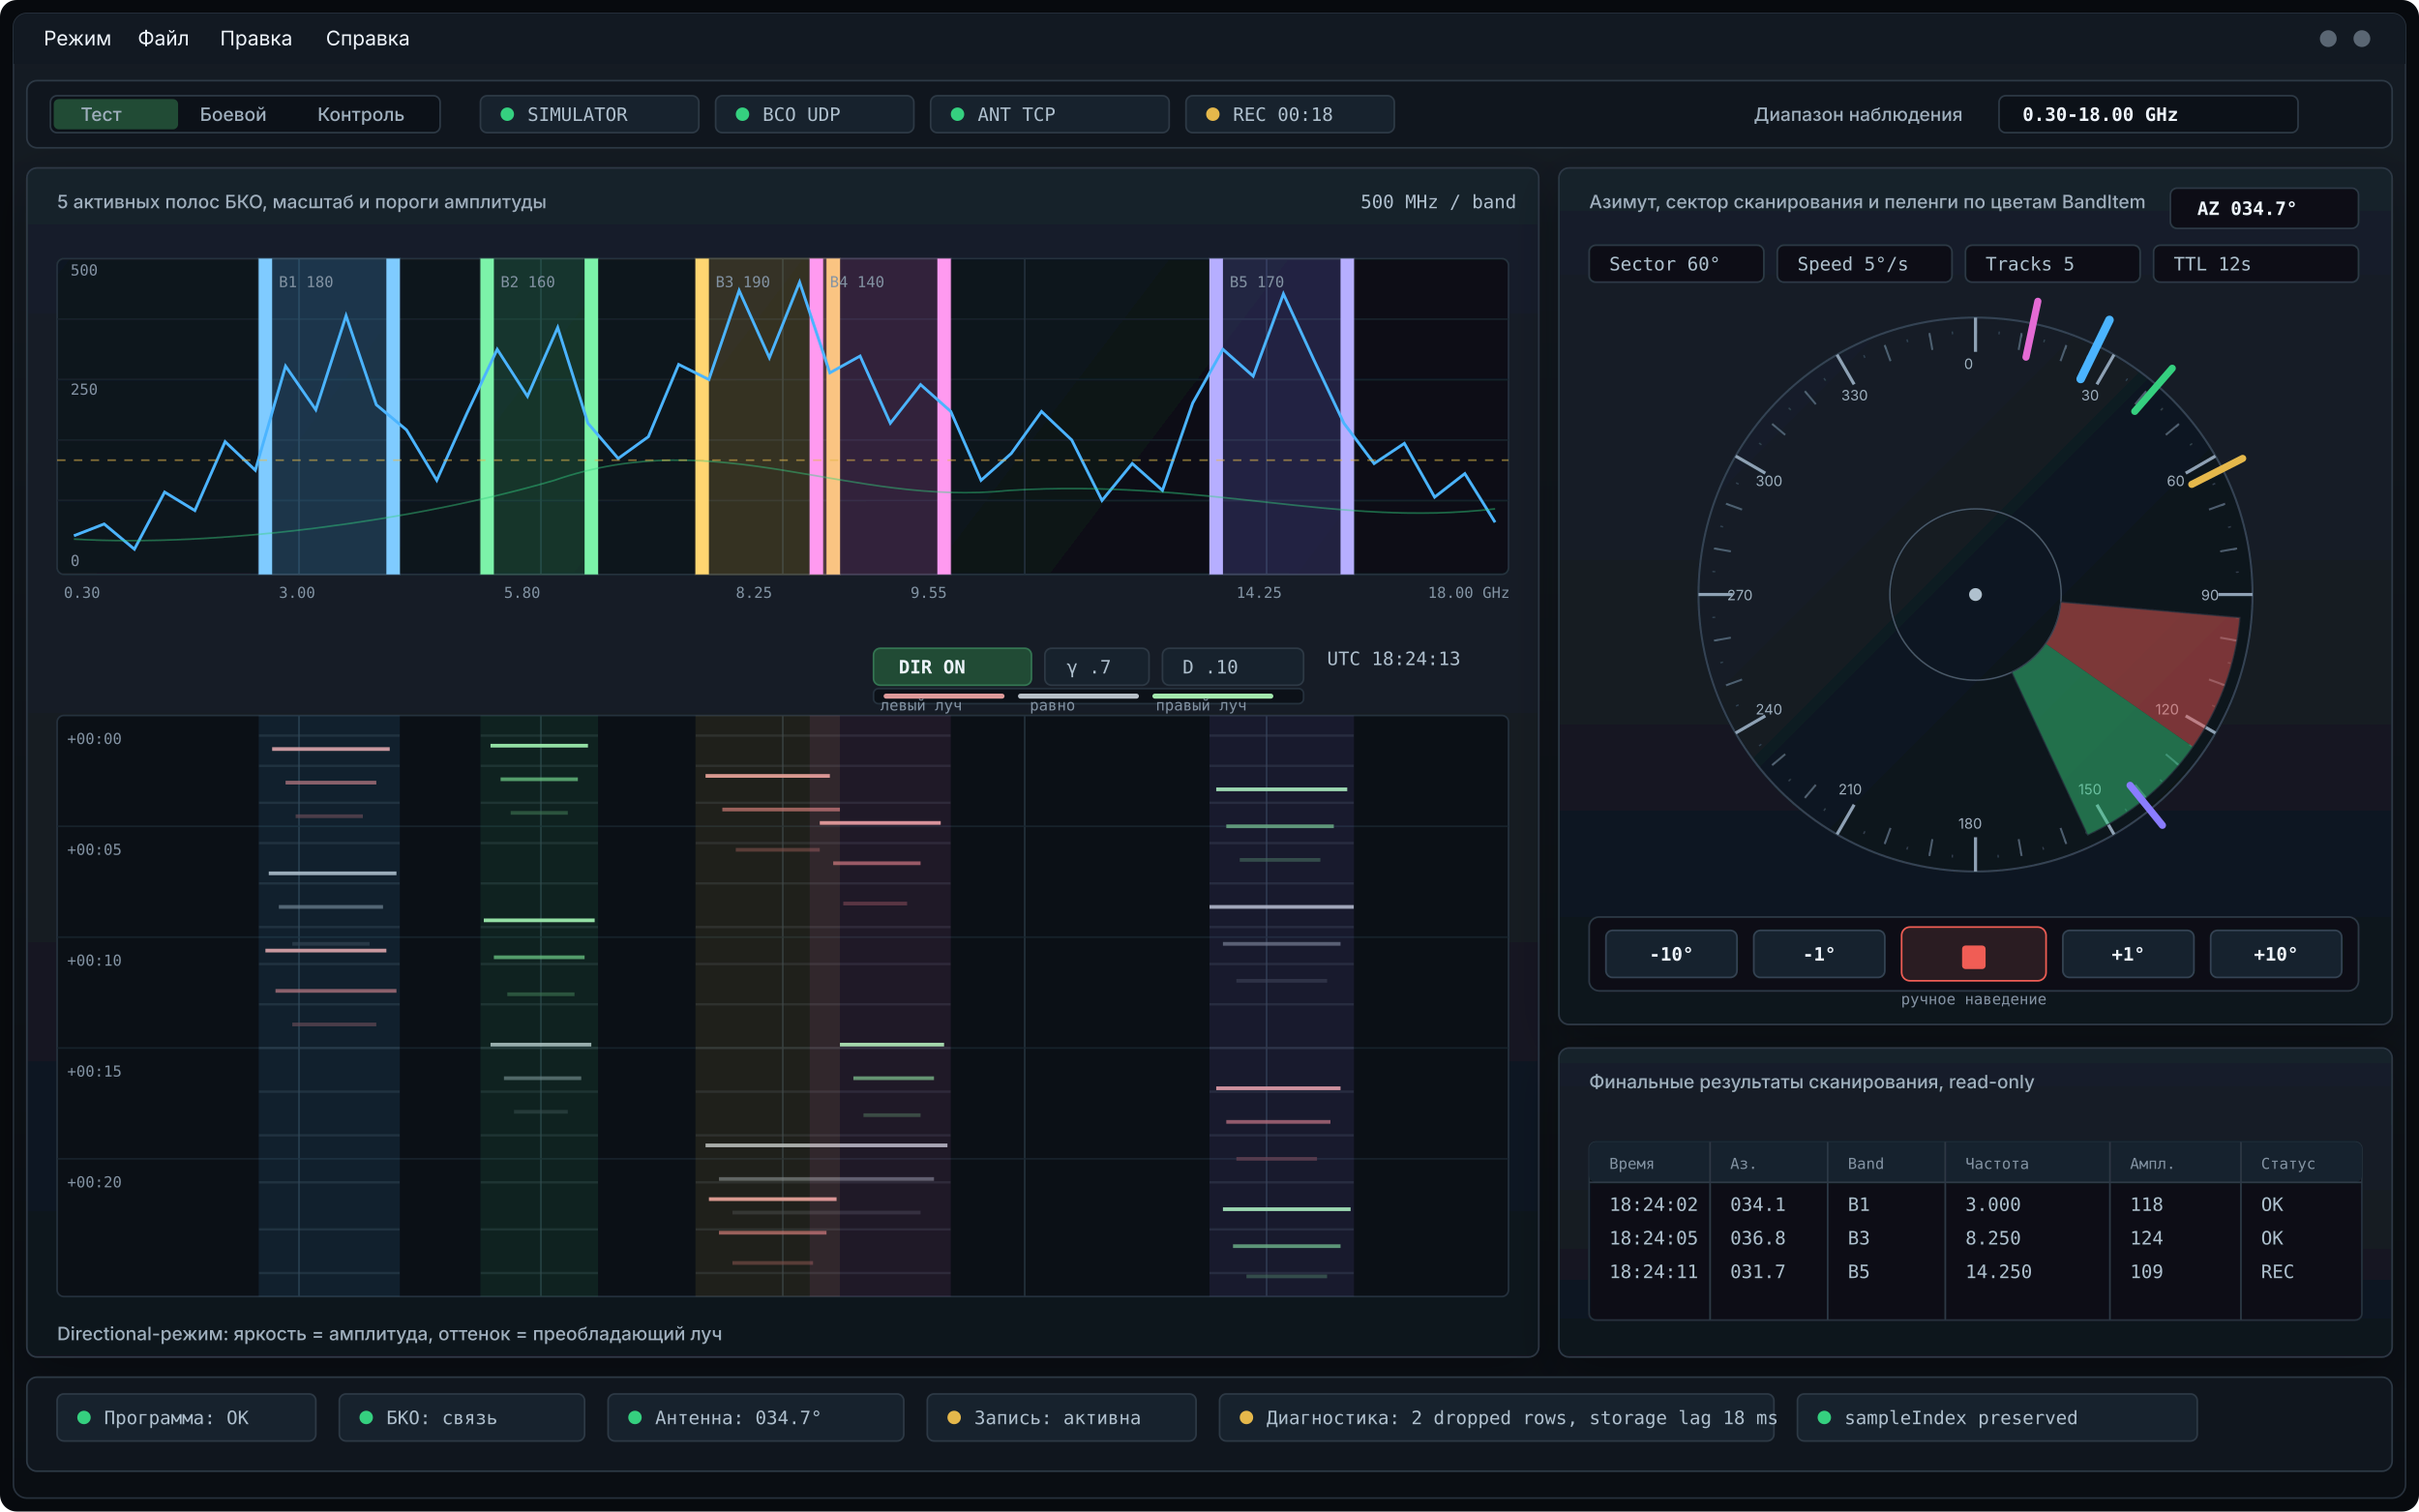
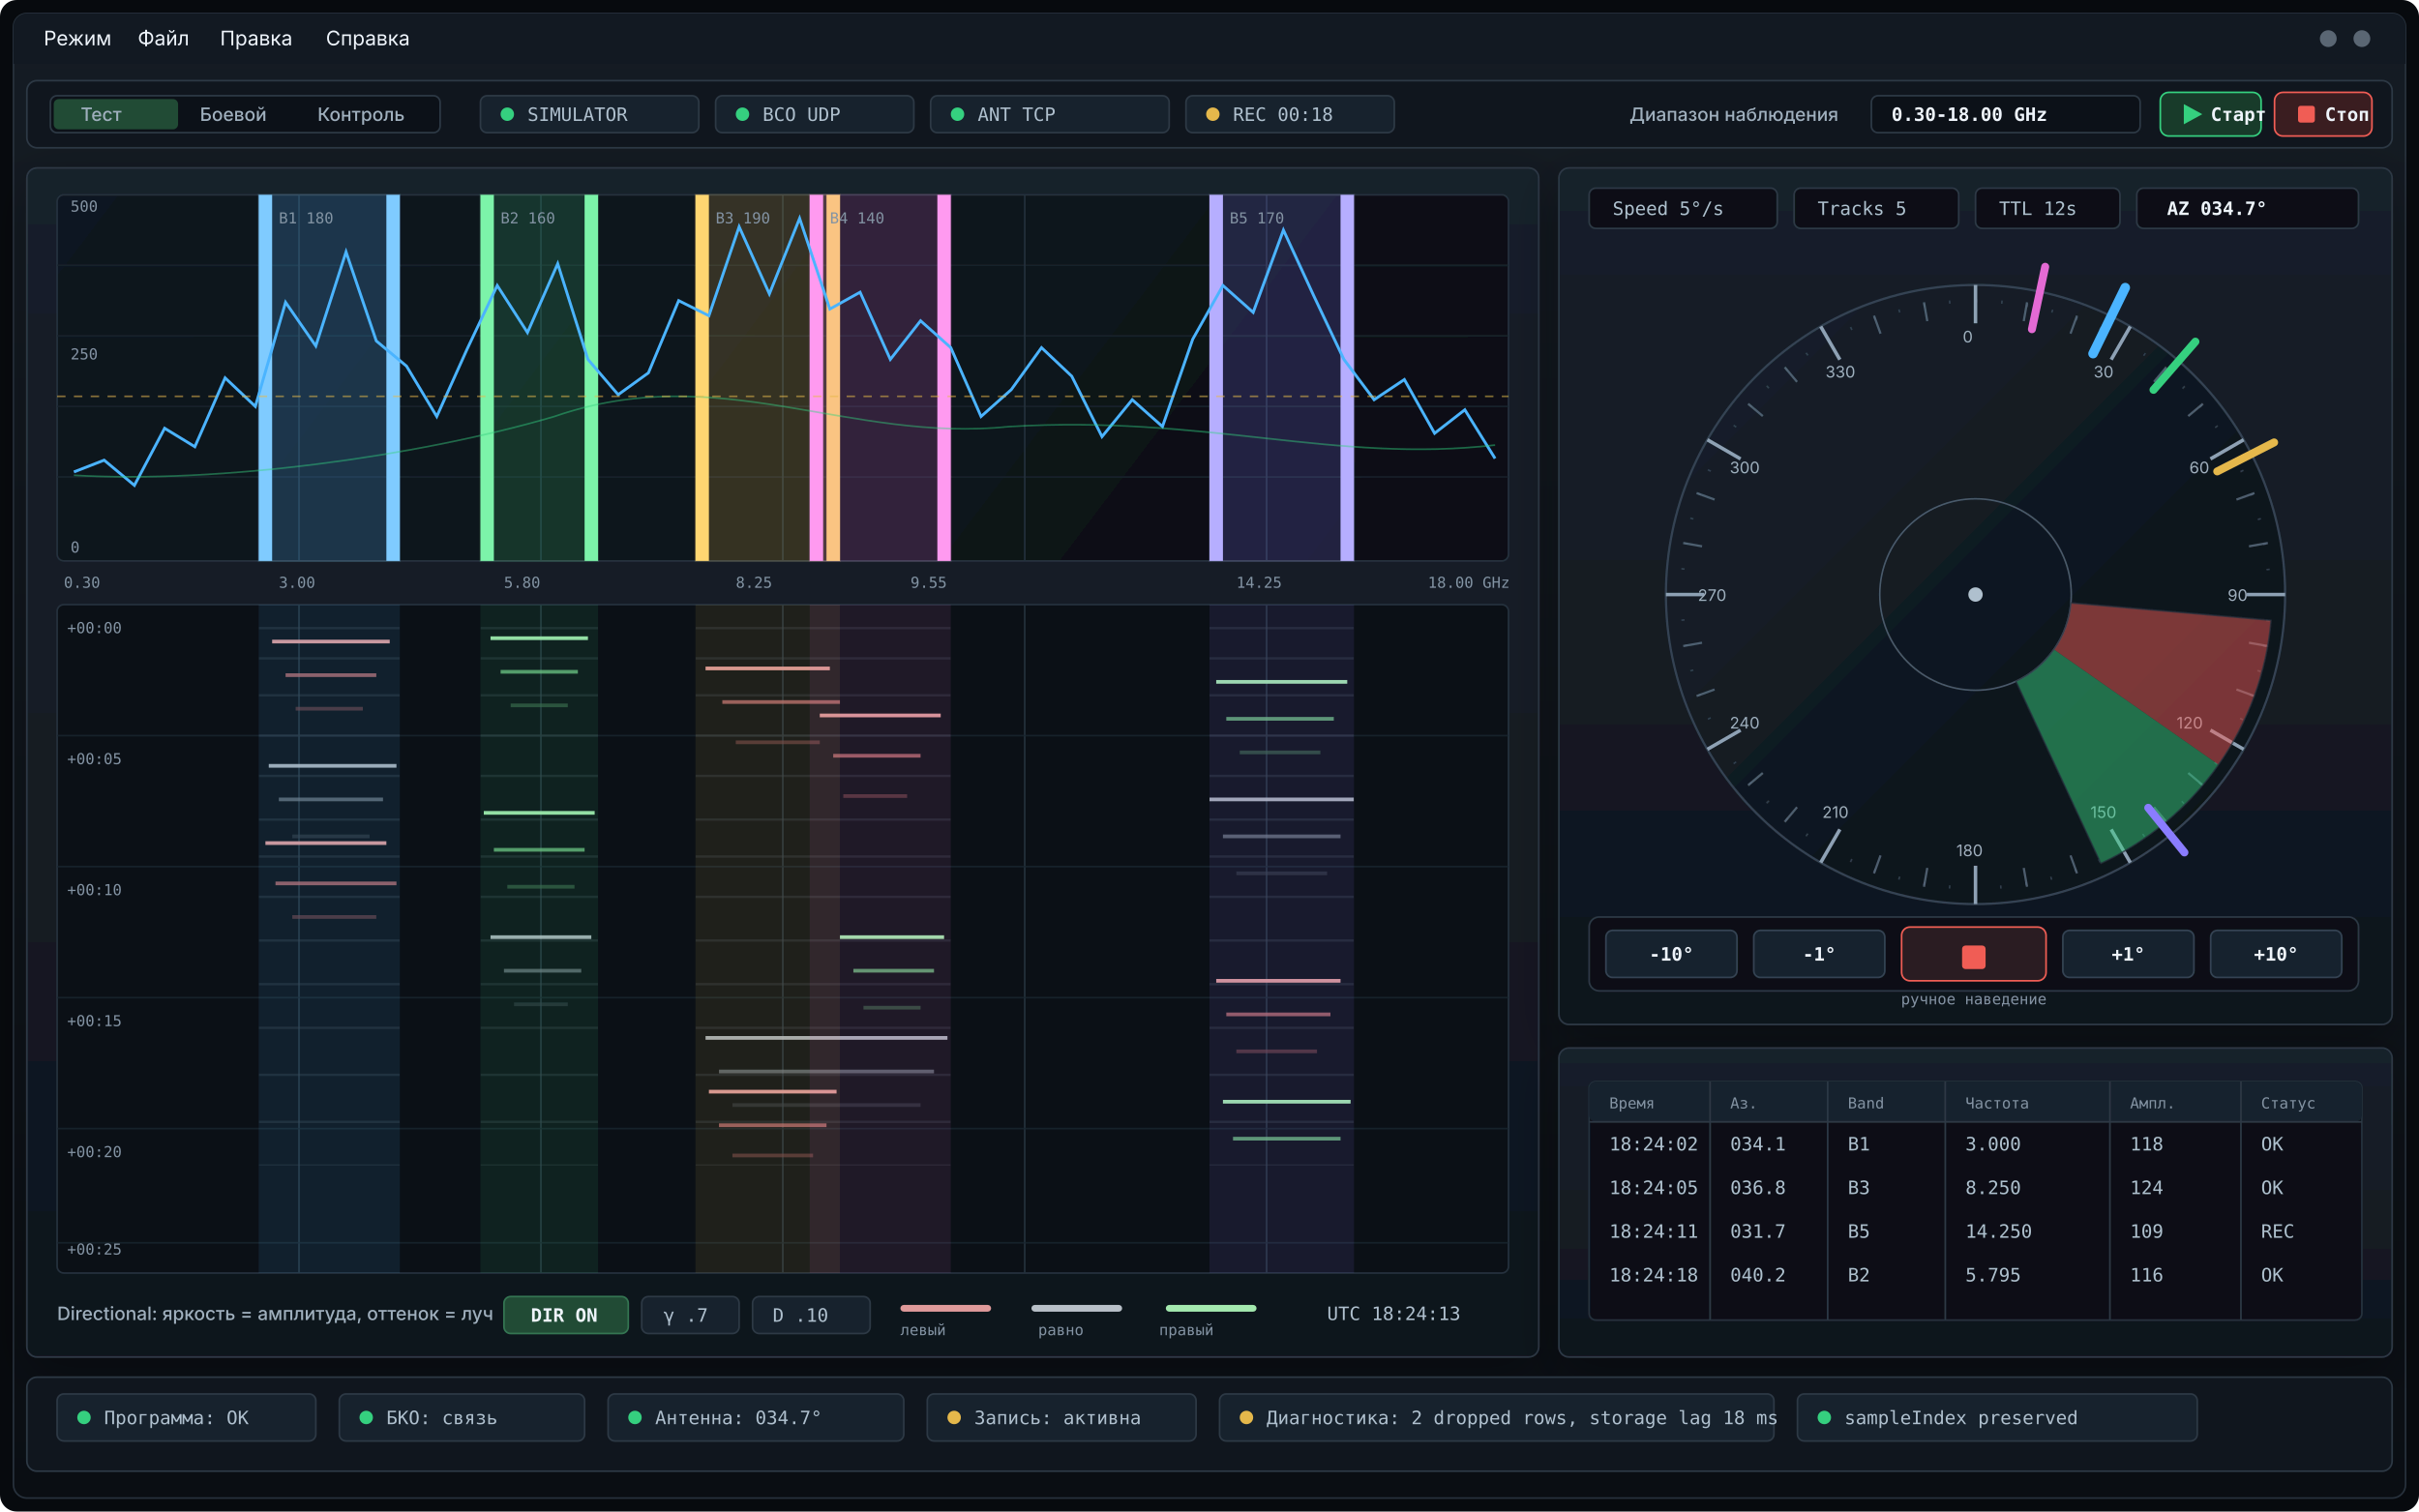
<svg xmlns="http://www.w3.org/2000/svg" width="1440" height="900" viewBox="0 0 1440 900" fill="none">
  <defs>
    <linearGradient id="chromeGrad" x1="0" y1="0" x2="0" y2="900" gradientUnits="userSpaceOnUse">
      <stop offset="0" stop-color="#151C24" />
      <stop offset="1" stop-color="#0A0E13" />
    </linearGradient>
    <linearGradient id="panelGrad" x1="0" y1="0" x2="0" y2="1">
      <stop offset="0" stop-color="#16202A" />
      <stop offset="1" stop-color="#10161E" />
    </linearGradient>
    <linearGradient id="plotGrad" x1="16" y1="116" x2="916" y2="799" gradientUnits="userSpaceOnUse">
      <stop offset="0" stop-color="#101720" />
      <stop offset="1" stop-color="#090D13" />
    </linearGradient>
    <linearGradient id="dialFace" x1="976" y1="146" x2="1376" y2="546" gradientUnits="userSpaceOnUse">
      <stop offset="0" stop-color="#17222D" />
      <stop offset="1" stop-color="#0B1016" />
    </linearGradient>
    <clipPath id="waterfallActiveBands" clipPathUnits="userSpaceOnUse">
-       <rect x="154" y="426" width="84" height="346" />
-       <rect x="286" y="426" width="70" height="346" />
-       <rect x="414" y="426" width="86" height="346" />
-       <rect x="482" y="426" width="84" height="346" />
-       <rect x="720" y="426" width="86" height="346" />
+       <rect x="154" y="360" width="84" height="398" />
+       <rect x="286" y="360" width="70" height="398" />
+       <rect x="414" y="360" width="86" height="398" />
+       <rect x="482" y="360" width="84" height="398" />
+       <rect x="720" y="360" width="86" height="398" />
    </clipPath>
    <filter id="panelShadow" x="-10%" y="-10%" width="120%" height="120%" color-interpolation-filters="sRGB">
      <feDropShadow dx="0" dy="10" stdDeviation="15" flood-color="#000000" flood-opacity="0.28" />
    </filter>
    <style>
      .windowText { font-family: Inter, Arial, sans-serif; font-size: 12px; fill: #EEF4FB; }
      .title { font-family: Inter, Arial, sans-serif; font-size: 18px; font-weight: 700; fill: #EEF4FB; letter-spacing: 0; }
      .section { font-family: Inter, Arial, sans-serif; font-size: 12px; font-weight: 700; fill: #EEF4FB; letter-spacing: 0; }
      .label { font-family: Inter, Arial, sans-serif; font-size: 11px; font-weight: 500; fill: #9FAFBD; letter-spacing: 0; }
      .muted { font-family: Inter, Arial, sans-serif; font-size: 10px; fill: #627182; letter-spacing: 0; }
      .dialLabel { font-family: Inter, Arial, sans-serif; font-size: 10px; fill: #9FAFBD; letter-spacing: 0; }
      .mono { font-family: "JetBrains Mono", Consolas, monospace; font-size: 11px; fill: #AFC0CE; letter-spacing: 0; }
      .monoStrong { font-family: "JetBrains Mono", Consolas, monospace; font-size: 11px; font-weight: 600; fill: #EEF4FB; letter-spacing: 0; }
      .microMono { font-family: "JetBrains Mono", Consolas, monospace; font-size: 9px; fill: #8393A3; letter-spacing: 0; }
      .panel { fill: url(#panelGrad); stroke: #2D3945; stroke-width: 1; }
      .inset { fill: #0C1118; stroke: #25313D; stroke-width: 1; }
      .grid { stroke: #22303B; stroke-width: 1; }
      .gridSoft { stroke: #1A2630; stroke-width: 1; opacity: 0.78; }
      .divider { stroke: #2D3945; stroke-width: 1; }
      .chip { fill: #17222D; stroke: #2D3945; stroke-width: 1; }
      .good { fill: #35D07F; }
      .warn { fill: #E5B84B; }
      .bad { fill: #F05D55; }
      .cyan { fill: #4BB4FF; }
      .blueStroke { stroke: #4BB4FF; }
      .greenStroke { stroke: #35D07F; }
      .redStroke { stroke: #F05D55; }
      .amberStroke { stroke: #E5B84B; }
      .magentaStroke { stroke: #E46BD4; }
      .violetStroke { stroke: #8A7CFF; }
      .orangeStroke { stroke: #FF9C55; }
      .wfLeftLow { stroke: #6F4146; }
      .wfLeft { stroke: #B96C70; }
      .wfLeftHigh { stroke: #DF9A9A; }
      .wfNeutralLow { stroke: #343D47; }
      .wfNeutral { stroke: #747E88; }
      .wfNeutralHigh { stroke: #B8C0C8; }
      .wfRightLow { stroke: #3B6549; }
      .wfRight { stroke: #6EBE80; }
      .wfRightHigh { stroke: #A3E9AE; }
    </style>
  </defs>
  <rect width="1440" height="900" rx="10" fill="#070A0E" />
  <rect x="8" y="8" width="1424" height="884" rx="8" fill="url(#chromeGrad)" stroke="#27313C" />
  <g id="top-chrome">
    <rect x="8" y="8" width="1424" height="30" rx="8" fill="#121922" />
    <rect x="8" y="30" width="1424" height="8" fill="#121922" />
    <text x="26" y="27" class="windowText">Режим</text>
    <text x="82" y="27" class="windowText">Файл</text>
    <text x="131" y="27" class="windowText">Правка</text>
    <text x="194" y="27" class="windowText">Справка</text>
    <circle cx="1386" cy="23" r="5" fill="#5A6673" />
    <circle cx="1406" cy="23" r="5" fill="#5A6673" />
  </g>
  <g id="toolbar">
    <rect x="16" y="48" width="1408" height="40" rx="6" fill="#10161E" stroke="#2D3945" />
    <g id="mode-segment">
      <rect x="30" y="57" width="232" height="22" rx="4" fill="#0C1118" stroke="#2D3945" />
      <rect x="32" y="59" width="74" height="18" rx="3" fill="#214B35" />
      <text x="48" y="72" class="label" fill="#DDF8E9">Тест</text>
      <text x="119" y="72" class="label">Боевой</text>
      <text x="189" y="72" class="label">Контроль</text>
    </g>
    <g id="toolbar-status">
      <rect x="286" y="57" width="130" height="22" rx="4" class="chip" />
      <circle cx="302" cy="68" r="4" class="good" />
      <text x="314" y="72" class="mono">SIMULATOR</text>
      <rect x="426" y="57" width="118" height="22" rx="4" class="chip" />
      <circle cx="442" cy="68" r="4" class="good" />
      <text x="454" y="72" class="mono">BCO UDP</text>
      <rect x="554" y="57" width="142" height="22" rx="4" class="chip" />
      <circle cx="570" cy="68" r="4" class="good" />
      <text x="582" y="72" class="mono">ANT TCP</text>
      <rect x="706" y="57" width="124" height="22" rx="4" class="chip" />
      <circle cx="722" cy="68" r="4" class="warn" />
      <text x="734" y="72" class="mono">REC 00:18</text>
    </g>
    <g id="viewport-control">
-       <text x="1044" y="72" class="label">Диапазон наблюдения</text>
-       <rect x="1190" y="57" width="178" height="22" rx="4" fill="#0C1118" stroke="#2D3945" />
-       <text x="1204" y="72" class="monoStrong">0.30-18.00 GHz</text>
+       <text x="970" y="72" class="label">Диапазон наблюдения</text>
+       <rect x="1114" y="57" width="160" height="22" rx="4" fill="#0C1118" stroke="#2D3945" />
+       <text x="1126" y="72" class="monoStrong">0.30-18.00 GHz</text>
+       <rect x="1286" y="55" width="60" height="26" rx="5" fill="#183B2A" stroke="#35D07F" />
+       <path d="M1300 62 L1300 74 L1311 68 Z" fill="#35D07F" />
+       <text x="1316" y="72" class="monoStrong">Старт</text>
+       <rect x="1354" y="55" width="58" height="26" rx="5" fill="#3A1D20" stroke="#F05D55" />
+       <rect x="1368" y="63" width="10" height="10" rx="1.5" fill="#F05D55" />
+       <text x="1384" y="72" class="monoStrong">Стоп</text>
    </g>
  </g>
  <g id="spectrum-panel" filter="url(#panelShadow)">
    <rect x="16" y="100" width="900" height="708" rx="6" class="panel" />
-     <text x="34" y="124" class="label">5 активных полос БКО, масштаб и пороги амплитуды</text>
-     <text x="810" y="124" class="mono">500 MHz / band</text>
-     <rect x="34" y="154" width="864" height="188" rx="4" fill="url(#plotGrad)" stroke="#25313D" />
+     <rect x="34" y="116" width="864" height="218" rx="4" fill="url(#plotGrad)" stroke="#25313D" />
    <g id="spectrum-grid">
-       <line x1="34" y1="190" x2="898" y2="190" class="gridSoft" />
-       <line x1="34" y1="226" x2="898" y2="226" class="gridSoft" />
-       <line x1="34" y1="262" x2="898" y2="262" class="gridSoft" />
-       <line x1="34" y1="298" x2="898" y2="298" class="gridSoft" />
-       <line x1="178" y1="154" x2="178" y2="342" class="grid" />
-       <line x1="322" y1="154" x2="322" y2="342" class="grid" />
-       <line x1="466" y1="154" x2="466" y2="342" class="grid" />
-       <line x1="610" y1="154" x2="610" y2="342" class="grid" />
-       <line x1="754" y1="154" x2="754" y2="342" class="grid" />
-     </g>
-     <g id="spectrum-band-items">
-       <rect x="154" y="154" width="84" height="188" fill="#4BB4FF" opacity="0.20" stroke="#7FCBFF" />
-       <rect x="154" y="154" width="8" height="188" fill="#7FCBFF" />
-       <rect x="230" y="154" width="8" height="188" fill="#7FCBFF" />
+       <line x1="34" y1="158" x2="898" y2="158" class="gridSoft" />
+       <line x1="34" y1="200" x2="898" y2="200" class="gridSoft" />
+       <line x1="34" y1="242" x2="898" y2="242" class="gridSoft" />
+       <line x1="34" y1="284" x2="898" y2="284" class="gridSoft" />
+       <line x1="178" y1="116" x2="178" y2="334" class="grid" />
+       <line x1="322" y1="116" x2="322" y2="334" class="grid" />
+       <line x1="466" y1="116" x2="466" y2="334" class="grid" />
+       <line x1="610" y1="116" x2="610" y2="334" class="grid" />
+       <line x1="754" y1="116" x2="754" y2="334" class="grid" />
+     </g>
+     <g id="spectrum-band-items" transform="translate(0 -38)">
+       <rect x="154" y="154" width="84" height="218" fill="#4BB4FF" opacity="0.20" stroke="#7FCBFF" />
+       <rect x="154" y="154" width="8" height="218" fill="#7FCBFF" />
+       <rect x="230" y="154" width="8" height="218" fill="#7FCBFF" />
      <text x="166" y="171" class="microMono" fill="#DDF4FF">B1 180</text>
-       <rect x="286" y="154" width="70" height="188" fill="#35D07F" opacity="0.17" stroke="#7CF3A9" />
-       <rect x="286" y="154" width="8" height="188" fill="#7CF3A9" />
-       <rect x="348" y="154" width="8" height="188" fill="#7CF3A9" />
+       <rect x="286" y="154" width="70" height="218" fill="#35D07F" opacity="0.17" stroke="#7CF3A9" />
+       <rect x="286" y="154" width="8" height="218" fill="#7CF3A9" />
+       <rect x="348" y="154" width="8" height="218" fill="#7CF3A9" />
      <text x="298" y="171" class="microMono" fill="#E3FFF0">B2 160</text>
-       <rect x="414" y="154" width="86" height="188" fill="#E5B84B" opacity="0.18" stroke="#FFD671" />
-       <rect x="414" y="154" width="8" height="188" fill="#FFD671" />
-       <rect x="492" y="154" width="8" height="188" fill="#FFD671" />
+       <rect x="414" y="154" width="86" height="218" fill="#E5B84B" opacity="0.18" stroke="#FFD671" />
+       <rect x="414" y="154" width="8" height="218" fill="#FFD671" />
+       <rect x="492" y="154" width="8" height="218" fill="#FFD671" />
      <text x="426" y="171" class="microMono" fill="#FFF2C5">B3 190</text>
-       <rect x="482" y="154" width="84" height="188" fill="#E46BD4" opacity="0.17" stroke="#FF9AF0" />
-       <rect x="482" y="154" width="8" height="188" fill="#FF9AF0" />
-       <rect x="558" y="154" width="8" height="188" fill="#FF9AF0" />
+       <rect x="482" y="154" width="84" height="218" fill="#E46BD4" opacity="0.17" stroke="#FF9AF0" />
+       <rect x="482" y="154" width="8" height="218" fill="#FF9AF0" />
+       <rect x="558" y="154" width="8" height="218" fill="#FF9AF0" />
      <text x="494" y="171" class="microMono" fill="#FFE0FA">B4 140</text>
-       <rect x="720" y="154" width="86" height="188" fill="#8A7CFF" opacity="0.18" stroke="#B6AEFF" />
-       <rect x="720" y="154" width="8" height="188" fill="#B6AEFF" />
-       <rect x="798" y="154" width="8" height="188" fill="#B6AEFF" />
+       <rect x="720" y="154" width="86" height="218" fill="#8A7CFF" opacity="0.18" stroke="#B6AEFF" />
+       <rect x="720" y="154" width="8" height="218" fill="#B6AEFF" />
+       <rect x="798" y="154" width="8" height="218" fill="#B6AEFF" />
      <text x="732" y="171" class="microMono" fill="#ECE9FF">B5 170</text>
    </g>
-     <g id="spectrum-signal">
+     <g id="spectrum-signal" transform="translate(0 -38)">
      <path d="M44 319 L62 312 L80 327 L98 293 L116 304 L134 263 L152 280 L170 218 L188 244 L206 188 L224 241 L242 256 L260 286 L278 246 L296 208 L314 236 L332 195 L350 252 L368 273 L386 260 L404 217 L422 226 L440 173 L458 213 L476 168 L494 222 L512 212 L530 252 L548 229 L566 245 L584 286 L602 270 L620 245 L638 262 L656 298 L674 276 L692 292 L710 240 L728 208 L746 224 L764 175 L782 214 L800 252 L818 276 L836 264 L854 296 L872 282 L890 311" stroke="#4BB4FF" stroke-width="1.7" fill="none" />
      <path d="M44 321 C130 326 248 310 330 286 C428 252 505 302 601 292 C718 285 795 314 890 303" stroke="#35D07F" stroke-width="1" opacity="0.45" fill="none" />
      <line x1="34" y1="274" x2="898" y2="274" stroke="#E5B84B" stroke-dasharray="5 5" opacity="0.55" />
    </g>
    <g id="spectrum-axis">
-       <text x="42" y="164" class="microMono">500</text>
-       <text x="42" y="235" class="microMono">250</text>
-       <text x="42" y="337" class="microMono">0</text>
-       <text x="38" y="356" class="microMono">0.30</text>
-       <text x="166" y="356" class="microMono">3.00</text>
-       <text x="300" y="356" class="microMono">5.80</text>
-       <text x="438" y="356" class="microMono">8.25</text>
-       <text x="542" y="356" class="microMono">9.55</text>
-       <text x="736" y="356" class="microMono">14.25</text>
-       <text x="850" y="356" class="microMono">18.00 GHz</text>
+       <text x="42" y="126" class="microMono">500</text>
+       <text x="42" y="214" class="microMono">250</text>
+       <text x="42" y="329" class="microMono">0</text>
+       <text x="38" y="350" class="microMono">0.30</text>
+       <text x="166" y="350" class="microMono">3.00</text>
+       <text x="300" y="350" class="microMono">5.80</text>
+       <text x="438" y="350" class="microMono">8.25</text>
+       <text x="542" y="350" class="microMono">9.55</text>
+       <text x="736" y="350" class="microMono">14.25</text>
+       <text x="850" y="350" class="microMono">18.00 GHz</text>
    </g>
  </g>
  <g id="waterfall-panel">
-     <text x="790" y="396" class="mono">UTC 18:24:13</text>
-     <g id="waterfall-direction-controls">
-       <rect x="520" y="386" width="94" height="22" rx="4" fill="#214B35" stroke="#347552" />
-       <text x="535" y="401" class="monoStrong">DIR ON</text>
-       <rect x="622" y="386" width="62" height="22" rx="4" class="chip" />
-       <text x="635" y="401" class="mono">γ .7</text>
-       <rect x="692" y="386" width="84" height="22" rx="4" class="chip" />
-       <text x="704" y="401" class="mono">D .10</text>
-       <rect x="520" y="410" width="256" height="9" rx="3" fill="#0C1118" stroke="#25313D" />
-       <rect x="526" y="413" width="72" height="3" rx="1.5" fill="#DF9A9A" />
-       <rect x="606" y="413" width="72" height="3" rx="1.5" fill="#B8C0C8" />
-       <rect x="686" y="413" width="72" height="3" rx="1.5" fill="#A3E9AE" />
-       <text x="524" y="423" class="microMono">левый луч</text>
-       <text x="613" y="423" class="microMono">равно</text>
-       <text x="688" y="423" class="microMono">правый луч</text>
-     </g>
-     <rect x="34" y="426" width="864" height="346" rx="4" fill="#0B1016" stroke="#25313D" />
+     <rect x="34" y="360" width="864" height="398" rx="4" fill="#0B1016" stroke="#25313D" />
    <g id="waterfall-grid">
-       <line x1="178" y1="426" x2="178" y2="772" class="grid" />
-       <line x1="322" y1="426" x2="322" y2="772" class="grid" />
-       <line x1="466" y1="426" x2="466" y2="772" class="grid" />
-       <line x1="610" y1="426" x2="610" y2="772" class="grid" />
-       <line x1="754" y1="426" x2="754" y2="772" class="grid" />
-       <line x1="34" y1="492" x2="898" y2="492" class="gridSoft" />
-       <line x1="34" y1="558" x2="898" y2="558" class="gridSoft" />
-       <line x1="34" y1="624" x2="898" y2="624" class="gridSoft" />
-       <line x1="34" y1="690" x2="898" y2="690" class="gridSoft" />
-     </g>
-     <g id="waterfall-history" clip-path="url(#waterfallActiveBands)" fill="none" stroke-linecap="butt">
+       <line x1="178" y1="360" x2="178" y2="758" class="grid" />
+       <line x1="322" y1="360" x2="322" y2="758" class="grid" />
+       <line x1="466" y1="360" x2="466" y2="758" class="grid" />
+       <line x1="610" y1="360" x2="610" y2="758" class="grid" />
+       <line x1="754" y1="360" x2="754" y2="758" class="grid" />
+       <line x1="34" y1="438" x2="898" y2="438" class="gridSoft" />
+       <line x1="34" y1="516" x2="898" y2="516" class="gridSoft" />
+       <line x1="34" y1="594" x2="898" y2="594" class="gridSoft" />
+       <line x1="34" y1="672" x2="898" y2="672" class="gridSoft" />
+       <line x1="34" y1="740" x2="898" y2="740" class="gridSoft" />
+     </g>
+     <g id="waterfall-history" clip-path="url(#waterfallActiveBands)" fill="none" stroke-linecap="butt" transform="translate(0 -64)">
      <g id="waterfall-low-amplitude-noise" stroke-width="1.4" opacity="0.42">
        <path class="wfNeutralLow" d="M154 438 H238 M286 438 H356 M414 438 H566 M720 438 H806 M154 456 H238 M286 456 H356 M414 456 H566 M720 456 H806 M154 478 H238 M286 478 H356 M414 478 H566 M720 478 H806 M154 502 H238 M286 502 H356 M414 502 H566 M720 502 H806 M154 526 H238 M286 526 H356 M414 526 H566 M720 526 H806 M154 552 H238 M286 552 H356 M414 552 H566 M720 552 H806 M154 574 H238 M286 574 H356 M414 574 H566 M720 574 H806 M154 598 H238 M286 598 H356 M414 598 H566 M720 598 H806 M154 624 H238 M286 624 H356 M414 624 H566 M720 624 H806 M154 650 H238 M286 650 H356 M414 650 H566 M720 650 H806 M154 676 H238 M286 676 H356 M414 676 H566 M720 676 H806 M154 704 H238 M286 704 H356 M414 704 H566 M720 704 H806 M154 732 H238 M286 732 H356 M414 732 H566 M720 732 H806 M154 758 H238 M286 758 H356 M414 758 H566 M720 758 H806" />
      </g>
      <g id="waterfall-left-beam-dominant" stroke-width="2.2">
        <path class="wfLeftHigh" opacity="0.96" d="M162 446 H232 M420 462 H494 M488 490 H560 M158 566 H230 M724 648 H798 M422 714 H498" />
        <path class="wfLeft" opacity="0.78" d="M170 466 H224 M430 482 H500 M496 514 H548 M164 590 H236 M730 668 H792 M428 734 H492" />
        <path class="wfLeftLow" opacity="0.64" d="M176 486 H216 M438 506 H488 M502 538 H540 M174 610 H224 M736 690 H784 M436 752 H484" />
      </g>
      <g id="waterfall-right-beam-dominant" stroke-width="2.2">
        <path class="wfRightHigh" opacity="0.96" d="M292 444 H350 M724 470 H802 M288 548 H354 M500 622 H562 M728 720 H804" />
        <path class="wfRight" opacity="0.78" d="M298 464 H344 M730 492 H794 M294 570 H348 M508 642 H556 M734 742 H798" />
        <path class="wfRightLow" opacity="0.64" d="M304 484 H338 M738 512 H786 M302 592 H342 M514 664 H548 M742 760 H790" />
      </g>
      <g id="waterfall-neutral-dead-zone" stroke-width="2.2">
        <path class="wfNeutralHigh" opacity="0.88" d="M160 520 H236 M292 622 H352 M420 682 H564 M720 540 H806" />
        <path class="wfNeutral" opacity="0.70" d="M166 540 H228 M300 642 H346 M428 702 H556 M728 562 H798" />
        <path class="wfNeutralLow" opacity="0.58" d="M174 562 H220 M306 662 H338 M436 722 H548 M736 584 H790" />
      </g>
    </g>
    <g id="waterfall-band-overlays">
-       <rect x="154" y="426" width="84" height="346" fill="#4BB4FF" opacity="0.10" />
-       <rect x="286" y="426" width="70" height="346" fill="#35D07F" opacity="0.10" />
-       <rect x="414" y="426" width="86" height="346" fill="#E5B84B" opacity="0.09" />
-       <rect x="482" y="426" width="84" height="346" fill="#E46BD4" opacity="0.09" />
-       <rect x="720" y="426" width="86" height="346" fill="#8A7CFF" opacity="0.10" />
+       <rect x="154" y="360" width="84" height="398" fill="#4BB4FF" opacity="0.10" />
+       <rect x="286" y="360" width="70" height="398" fill="#35D07F" opacity="0.10" />
+       <rect x="414" y="360" width="86" height="398" fill="#E5B84B" opacity="0.09" />
+       <rect x="482" y="360" width="84" height="398" fill="#E46BD4" opacity="0.09" />
+       <rect x="720" y="360" width="86" height="398" fill="#8A7CFF" opacity="0.10" />
    </g>
    <g id="waterfall-time-axis">
-       <text x="40" y="443" class="microMono">+00:00</text>
-       <text x="40" y="509" class="microMono">+00:05</text>
-       <text x="40" y="575" class="microMono">+00:10</text>
-       <text x="40" y="641" class="microMono">+00:15</text>
-       <text x="40" y="707" class="microMono">+00:20</text>
-       <text x="34" y="798" class="label">Directional-режим: яркость = амплитуда, оттенок = преобладающий луч</text>
+       <text x="40" y="377" class="microMono">+00:00</text>
+       <text x="40" y="455" class="microMono">+00:05</text>
+       <text x="40" y="533" class="microMono">+00:10</text>
+       <text x="40" y="611" class="microMono">+00:15</text>
+       <text x="40" y="689" class="microMono">+00:20</text>
+       <text x="40" y="747" class="microMono">+00:25</text>
+     </g>
+     <g id="waterfall-direction-controls">
+       <text x="34" y="786" class="label">Directional: яркость = амплитуда, оттенок = луч</text>
+       <rect x="300" y="772" width="74" height="22" rx="4" fill="#214B35" stroke="#347552" />
+       <text x="316" y="787" class="monoStrong">DIR ON</text>
+       <rect x="382" y="772" width="58" height="22" rx="4" class="chip" />
+       <text x="395" y="787" class="mono">γ .7</text>
+       <rect x="448" y="772" width="70" height="22" rx="4" class="chip" />
+       <text x="460" y="787" class="mono">D .10</text>
+       <rect x="536" y="777" width="54" height="4" rx="2" fill="#DF9A9A" />
+       <text x="536" y="795" class="microMono">левый</text>
+       <rect x="614" y="777" width="54" height="4" rx="2" fill="#B8C0C8" />
+       <text x="618" y="795" class="microMono">равно</text>
+       <rect x="694" y="777" width="54" height="4" rx="2" fill="#A3E9AE" />
+       <text x="690" y="795" class="microMono">правый</text>
+       <text x="790" y="786" class="mono">UTC 18:24:13</text>
    </g>
  </g>
  <g id="antenna-panel" filter="url(#panelShadow)">
    <rect x="928" y="100" width="496" height="510" rx="6" class="panel" />
-     <text x="946" y="124" class="label">Азимут, сектор сканирования и пеленги по цветам BandItem</text>
-     <rect x="1292" y="112" width="112" height="24" rx="4" fill="#0C1118" stroke="#2D3945" />
-     <text x="1308" y="128" class="monoStrong">AZ 034.7°</text>
-     <g id="dial" transform="translate(1176 354) scale(0.85) translate(-1176 -354)">
+     <rect x="946" y="112" width="112" height="24" rx="4" fill="#0C1118" stroke="#2D3945" />
+     <text x="960" y="128" class="mono">Speed 5°/s</text>
+     <rect x="1068" y="112" width="98" height="24" rx="4" fill="#0C1118" stroke="#2D3945" />
+     <text x="1082" y="128" class="mono">Tracks 5</text>
+     <rect x="1176" y="112" width="86" height="24" rx="4" fill="#0C1118" stroke="#2D3945" />
+     <text x="1190" y="128" class="mono">TTL 12s</text>
+     <rect x="1272" y="112" width="132" height="24" rx="4" fill="#0C1118" stroke="#2D3945" />
+     <text x="1290" y="128" class="monoStrong">AZ 034.7°</text>
+     <g id="dial" transform="translate(1176 354) scale(0.95) translate(-1176 -354)">
      <circle cx="1176" cy="354" r="194" fill="url(#dialFace)" stroke="#344353" stroke-width="1.4" />
      <circle cx="1176" cy="354" r="60" fill="none" stroke="#56687A" stroke-width="1" opacity="0.82" />
      <circle cx="1176" cy="354" r="4.5" fill="#AFC0CE" />
      <g id="dial-ticks">
        <circle cx="1176" cy="354" r="184" fill="none" stroke="#3F5061" stroke-width="2" stroke-dasharray="1 15.05" opacity="0.70" transform="rotate(-90 1176 354)" />
        <g id="dial-10deg-ticks" stroke="#5A6D7F" stroke-width="1.4" opacity="0.82">
          <g transform="rotate(10 1176 354)">
            <line x1="1176" y1="168" x2="1176" y2="180" />
          </g>
          <g transform="rotate(20 1176 354)">
            <line x1="1176" y1="168" x2="1176" y2="180" />
          </g>
          <g transform="rotate(40 1176 354)">
            <line x1="1176" y1="168" x2="1176" y2="180" />
          </g>
          <g transform="rotate(50 1176 354)">
            <line x1="1176" y1="168" x2="1176" y2="180" />
          </g>
          <g transform="rotate(70 1176 354)">
            <line x1="1176" y1="168" x2="1176" y2="180" />
          </g>
          <g transform="rotate(80 1176 354)">
            <line x1="1176" y1="168" x2="1176" y2="180" />
          </g>
          <g transform="rotate(100 1176 354)">
            <line x1="1176" y1="168" x2="1176" y2="180" />
          </g>
          <g transform="rotate(110 1176 354)">
            <line x1="1176" y1="168" x2="1176" y2="180" />
          </g>
          <g transform="rotate(130 1176 354)">
            <line x1="1176" y1="168" x2="1176" y2="180" />
          </g>
          <g transform="rotate(140 1176 354)">
            <line x1="1176" y1="168" x2="1176" y2="180" />
          </g>
          <g transform="rotate(160 1176 354)">
            <line x1="1176" y1="168" x2="1176" y2="180" />
          </g>
          <g transform="rotate(170 1176 354)">
            <line x1="1176" y1="168" x2="1176" y2="180" />
          </g>
          <g transform="rotate(190 1176 354)">
            <line x1="1176" y1="168" x2="1176" y2="180" />
          </g>
          <g transform="rotate(200 1176 354)">
            <line x1="1176" y1="168" x2="1176" y2="180" />
          </g>
          <g transform="rotate(220 1176 354)">
            <line x1="1176" y1="168" x2="1176" y2="180" />
          </g>
          <g transform="rotate(230 1176 354)">
            <line x1="1176" y1="168" x2="1176" y2="180" />
          </g>
          <g transform="rotate(250 1176 354)">
            <line x1="1176" y1="168" x2="1176" y2="180" />
          </g>
          <g transform="rotate(260 1176 354)">
            <line x1="1176" y1="168" x2="1176" y2="180" />
          </g>
          <g transform="rotate(280 1176 354)">
            <line x1="1176" y1="168" x2="1176" y2="180" />
          </g>
          <g transform="rotate(290 1176 354)">
            <line x1="1176" y1="168" x2="1176" y2="180" />
          </g>
          <g transform="rotate(310 1176 354)">
            <line x1="1176" y1="168" x2="1176" y2="180" />
          </g>
          <g transform="rotate(320 1176 354)">
            <line x1="1176" y1="168" x2="1176" y2="180" />
          </g>
          <g transform="rotate(340 1176 354)">
            <line x1="1176" y1="168" x2="1176" y2="180" />
          </g>
          <g transform="rotate(350 1176 354)">
            <line x1="1176" y1="168" x2="1176" y2="180" />
          </g>
        </g>
        <g id="dial-major-ticks" stroke="#8EA1B4" stroke-width="2.2">
          <g transform="rotate(0 1176 354)">
            <line x1="1176" y1="160" x2="1176" y2="184" />
          </g>
          <g transform="rotate(30 1176 354)">
            <line x1="1176" y1="160" x2="1176" y2="184" />
          </g>
          <g transform="rotate(60 1176 354)">
            <line x1="1176" y1="160" x2="1176" y2="184" />
          </g>
          <g transform="rotate(90 1176 354)">
            <line x1="1176" y1="160" x2="1176" y2="184" />
          </g>
          <g transform="rotate(120 1176 354)">
            <line x1="1176" y1="160" x2="1176" y2="184" />
          </g>
          <g transform="rotate(150 1176 354)">
            <line x1="1176" y1="160" x2="1176" y2="184" />
          </g>
          <g transform="rotate(180 1176 354)">
            <line x1="1176" y1="160" x2="1176" y2="184" />
          </g>
          <g transform="rotate(210 1176 354)">
            <line x1="1176" y1="160" x2="1176" y2="184" />
          </g>
          <g transform="rotate(240 1176 354)">
            <line x1="1176" y1="160" x2="1176" y2="184" />
          </g>
          <g transform="rotate(270 1176 354)">
            <line x1="1176" y1="160" x2="1176" y2="184" />
          </g>
          <g transform="rotate(300 1176 354)">
            <line x1="1176" y1="160" x2="1176" y2="184" />
          </g>
          <g transform="rotate(330 1176 354)">
            <line x1="1176" y1="160" x2="1176" y2="184" />
          </g>
        </g>
      </g>
      <g id="dial-labels" class="dialLabel">
        <text x="1168" y="196">0</text>
        <text x="1250" y="218">30</text>
        <text x="1310" y="278">60</text>
        <text x="1334" y="358">90</text>
        <text x="1302" y="438">120</text>
        <text x="1248" y="494">150</text>
        <text x="1164" y="518">180</text>
        <text x="1080" y="494">210</text>
        <text x="1022" y="438">240</text>
        <text x="1002" y="358">270</text>
        <text x="1022" y="278">300</text>
        <text x="1082" y="218">330</text>
      </g>
      <g id="antenna-beam" transform="rotate(35 1176 354)">
        <path d="M1236 354 A60 60 0 0 1 1228 384 L1337 447 A186 186 0 0 0 1362 354 Z" fill="#35D07F" opacity="0.48" />
        <path d="M1228 324 A60 60 0 0 1 1236 354 L1362 354 A186 186 0 0 0 1337 261 Z" fill="#F05D55" opacity="0.48" />
        <path d="M1228 324 L1337 261 A186 186 0 0 1 1337 447 L1228 384 A60 60 0 0 0 1228 324 Z" fill="none" stroke="#25313D" stroke-width="1" opacity="0.7" />
      </g>
      <g id="bearing-markers" stroke-linecap="round">
        <g transform="rotate(12 1176 354)">
          <line x1="1176" y1="144" x2="1176" y2="184" stroke="#E46BD4" stroke-width="5" />
        </g>
        <g transform="rotate(26 1176 354)">
          <line x1="1176" y1="140" x2="1176" y2="186" stroke="#4BB4FF" stroke-width="6" />
        </g>
        <g transform="rotate(41 1176 354)">
          <line x1="1176" y1="144" x2="1176" y2="184" stroke="#35D07F" stroke-width="5" />
        </g>
        <g transform="rotate(63 1176 354)">
          <line x1="1176" y1="144" x2="1176" y2="184" stroke="#E5B84B" stroke-width="5" />
        </g>
        <g transform="rotate(141 1176 354)">
          <line x1="1176" y1="146" x2="1176" y2="182" stroke="#8A7CFF" stroke-width="5" />
        </g>
      </g>
    </g>
    <g id="antenna-controls">
      <rect x="946" y="546" width="458" height="44" rx="6" fill="#0C1118" stroke="#2D3945" />
      <rect x="956" y="554" width="78" height="28" rx="4" fill="#17222D" stroke="#344353" />
      <text x="995" y="572" class="monoStrong" text-anchor="middle">-10°</text>
      <rect x="1044" y="554" width="78" height="28" rx="4" fill="#17222D" stroke="#344353" />
      <text x="1083" y="572" class="monoStrong" text-anchor="middle">-1°</text>
      <rect x="1132" y="552" width="86" height="32" rx="5" fill="#2A1E20" stroke="#F05D55" />
      <rect x="1168" y="563" width="14" height="14" rx="2" fill="#F05D55" />
      <text x="1175" y="598" class="microMono" text-anchor="middle">ручное наведение</text>
      <rect x="1228" y="554" width="78" height="28" rx="4" fill="#17222D" stroke="#344353" />
      <text x="1267" y="572" class="monoStrong" text-anchor="middle">+1°</text>
      <rect x="1316" y="554" width="78" height="28" rx="4" fill="#17222D" stroke="#344353" />
      <text x="1355" y="572" class="monoStrong" text-anchor="middle">+10°</text>
    </g>
-     <g id="antenna-legend">
-       <rect x="946" y="146" width="104" height="22" rx="4" fill="#0C1118" stroke="#2D3945" />
-       <text x="958" y="161" class="mono">Sector 60°</text>
-       <rect x="1058" y="146" width="104" height="22" rx="4" fill="#0C1118" stroke="#2D3945" />
-       <text x="1070" y="161" class="mono">Speed 5°/s</text>
-       <rect x="1170" y="146" width="104" height="22" rx="4" fill="#0C1118" stroke="#2D3945" />
-       <text x="1182" y="161" class="mono">Tracks 5</text>
-       <rect x="1282" y="146" width="122" height="22" rx="4" fill="#0C1118" stroke="#2D3945" />
-       <text x="1294" y="161" class="mono">TTL 12s</text>
-     </g>
  </g>
  <g id="result-table-panel" filter="url(#panelShadow)">
    <rect x="928" y="624" width="496" height="184" rx="6" class="panel" />
-     <text x="946" y="648" class="label">Финальные результаты сканирования, read-only</text>
-     <rect x="946" y="680" width="460" height="106" rx="4" fill="#0C1118" stroke="#25313D" />
-     <rect x="946" y="680" width="460" height="24" rx="4" fill="#17222D" />
-     <line x1="946" y1="704" x2="1406" y2="704" class="divider" />
-     <line x1="1018" y1="680" x2="1018" y2="786" class="divider" />
-     <line x1="1088" y1="680" x2="1088" y2="786" class="divider" />
-     <line x1="1158" y1="680" x2="1158" y2="786" class="divider" />
-     <line x1="1256" y1="680" x2="1256" y2="786" class="divider" />
-     <line x1="1334" y1="680" x2="1334" y2="786" class="divider" />
-     <text x="958" y="696" class="microMono">Время</text>
-     <text x="1030" y="696" class="microMono">Аз.</text>
-     <text x="1100" y="696" class="microMono">Band</text>
-     <text x="1170" y="696" class="microMono">Частота</text>
-     <text x="1268" y="696" class="microMono">Ампл.</text>
-     <text x="1346" y="696" class="microMono">Статус</text>
+     <rect x="946" y="644" width="460" height="142" rx="4" fill="#0C1118" stroke="#25313D" />
+     <rect x="946" y="644" width="460" height="24" rx="4" fill="#17222D" />
+     <line x1="946" y1="668" x2="1406" y2="668" class="divider" />
+     <line x1="1018" y1="644" x2="1018" y2="786" class="divider" />
+     <line x1="1088" y1="644" x2="1088" y2="786" class="divider" />
+     <line x1="1158" y1="644" x2="1158" y2="786" class="divider" />
+     <line x1="1256" y1="644" x2="1256" y2="786" class="divider" />
+     <line x1="1334" y1="644" x2="1334" y2="786" class="divider" />
+     <text x="958" y="660" class="microMono">Время</text>
+     <text x="1030" y="660" class="microMono">Аз.</text>
+     <text x="1100" y="660" class="microMono">Band</text>
+     <text x="1170" y="660" class="microMono">Частота</text>
+     <text x="1268" y="660" class="microMono">Ампл.</text>
+     <text x="1346" y="660" class="microMono">Статус</text>
    <g class="mono">
-       <text x="958" y="721">18:24:02</text>
-       <text x="1030" y="721">034.1</text>
-       <text x="1100" y="721">B1</text>
-       <text x="1170" y="721">3.000</text>
-       <text x="1268" y="721">118</text>
-       <text x="1346" y="721">OK</text>
-       <text x="958" y="741">18:24:05</text>
-       <text x="1030" y="741">036.8</text>
-       <text x="1100" y="741">B3</text>
-       <text x="1170" y="741">8.250</text>
-       <text x="1268" y="741">124</text>
-       <text x="1346" y="741">OK</text>
-       <text x="958" y="761">18:24:11</text>
-       <text x="1030" y="761">031.7</text>
-       <text x="1100" y="761">B5</text>
-       <text x="1170" y="761">14.250</text>
-       <text x="1268" y="761">109</text>
-       <text x="1346" y="761">REC</text>
+       <text x="958" y="685">18:24:02</text>
+       <text x="1030" y="685">034.1</text>
+       <text x="1100" y="685">B1</text>
+       <text x="1170" y="685">3.000</text>
+       <text x="1268" y="685">118</text>
+       <text x="1346" y="685">OK</text>
+       <text x="958" y="711">18:24:05</text>
+       <text x="1030" y="711">036.8</text>
+       <text x="1100" y="711">B3</text>
+       <text x="1170" y="711">8.250</text>
+       <text x="1268" y="711">124</text>
+       <text x="1346" y="711">OK</text>
+       <text x="958" y="737">18:24:11</text>
+       <text x="1030" y="737">031.7</text>
+       <text x="1100" y="737">B5</text>
+       <text x="1170" y="737">14.250</text>
+       <text x="1268" y="737">109</text>
+       <text x="1346" y="737">REC</text>
+       <text x="958" y="763">18:24:18</text>
+       <text x="1030" y="763">040.2</text>
+       <text x="1100" y="763">B2</text>
+       <text x="1170" y="763">5.795</text>
+       <text x="1268" y="763">116</text>
+       <text x="1346" y="763">OK</text>
    </g>
  </g>
  <g id="status-bar">
    <rect x="16" y="820" width="1408" height="56" rx="6" fill="#10161E" stroke="#2D3945" />
    <g id="status-items" transform="translate(-98 0)">
      <rect x="132" y="830" width="154" height="28" rx="4" class="chip" />
      <circle cx="148" cy="844" r="4" class="good" />
      <text x="160" y="848" class="mono">Программа: OK</text>
      <rect x="300" y="830" width="146" height="28" rx="4" class="chip" />
      <circle cx="316" cy="844" r="4" class="good" />
      <text x="328" y="848" class="mono">БКО: связь</text>
      <rect x="460" y="830" width="176" height="28" rx="4" class="chip" />
      <circle cx="476" cy="844" r="4" class="good" />
      <text x="488" y="848" class="mono">Антенна: 034.7°</text>
      <rect x="650" y="830" width="160" height="28" rx="4" class="chip" />
      <circle cx="666" cy="844" r="4" class="warn" />
      <text x="678" y="848" class="mono">Запись: активна</text>
      <rect x="824" y="830" width="330" height="28" rx="4" class="chip" />
      <circle cx="840" cy="844" r="4" class="warn" />
      <text x="852" y="848" class="mono">Диагностика: 2 dropped rows, storage lag 18 ms</text>
      <rect x="1168" y="830" width="238" height="28" rx="4" class="chip" />
      <circle cx="1184" cy="844" r="4" class="good" />
      <text x="1196" y="848" class="mono">sampleIndex preserved</text>
    </g>
  </g>
</svg>
